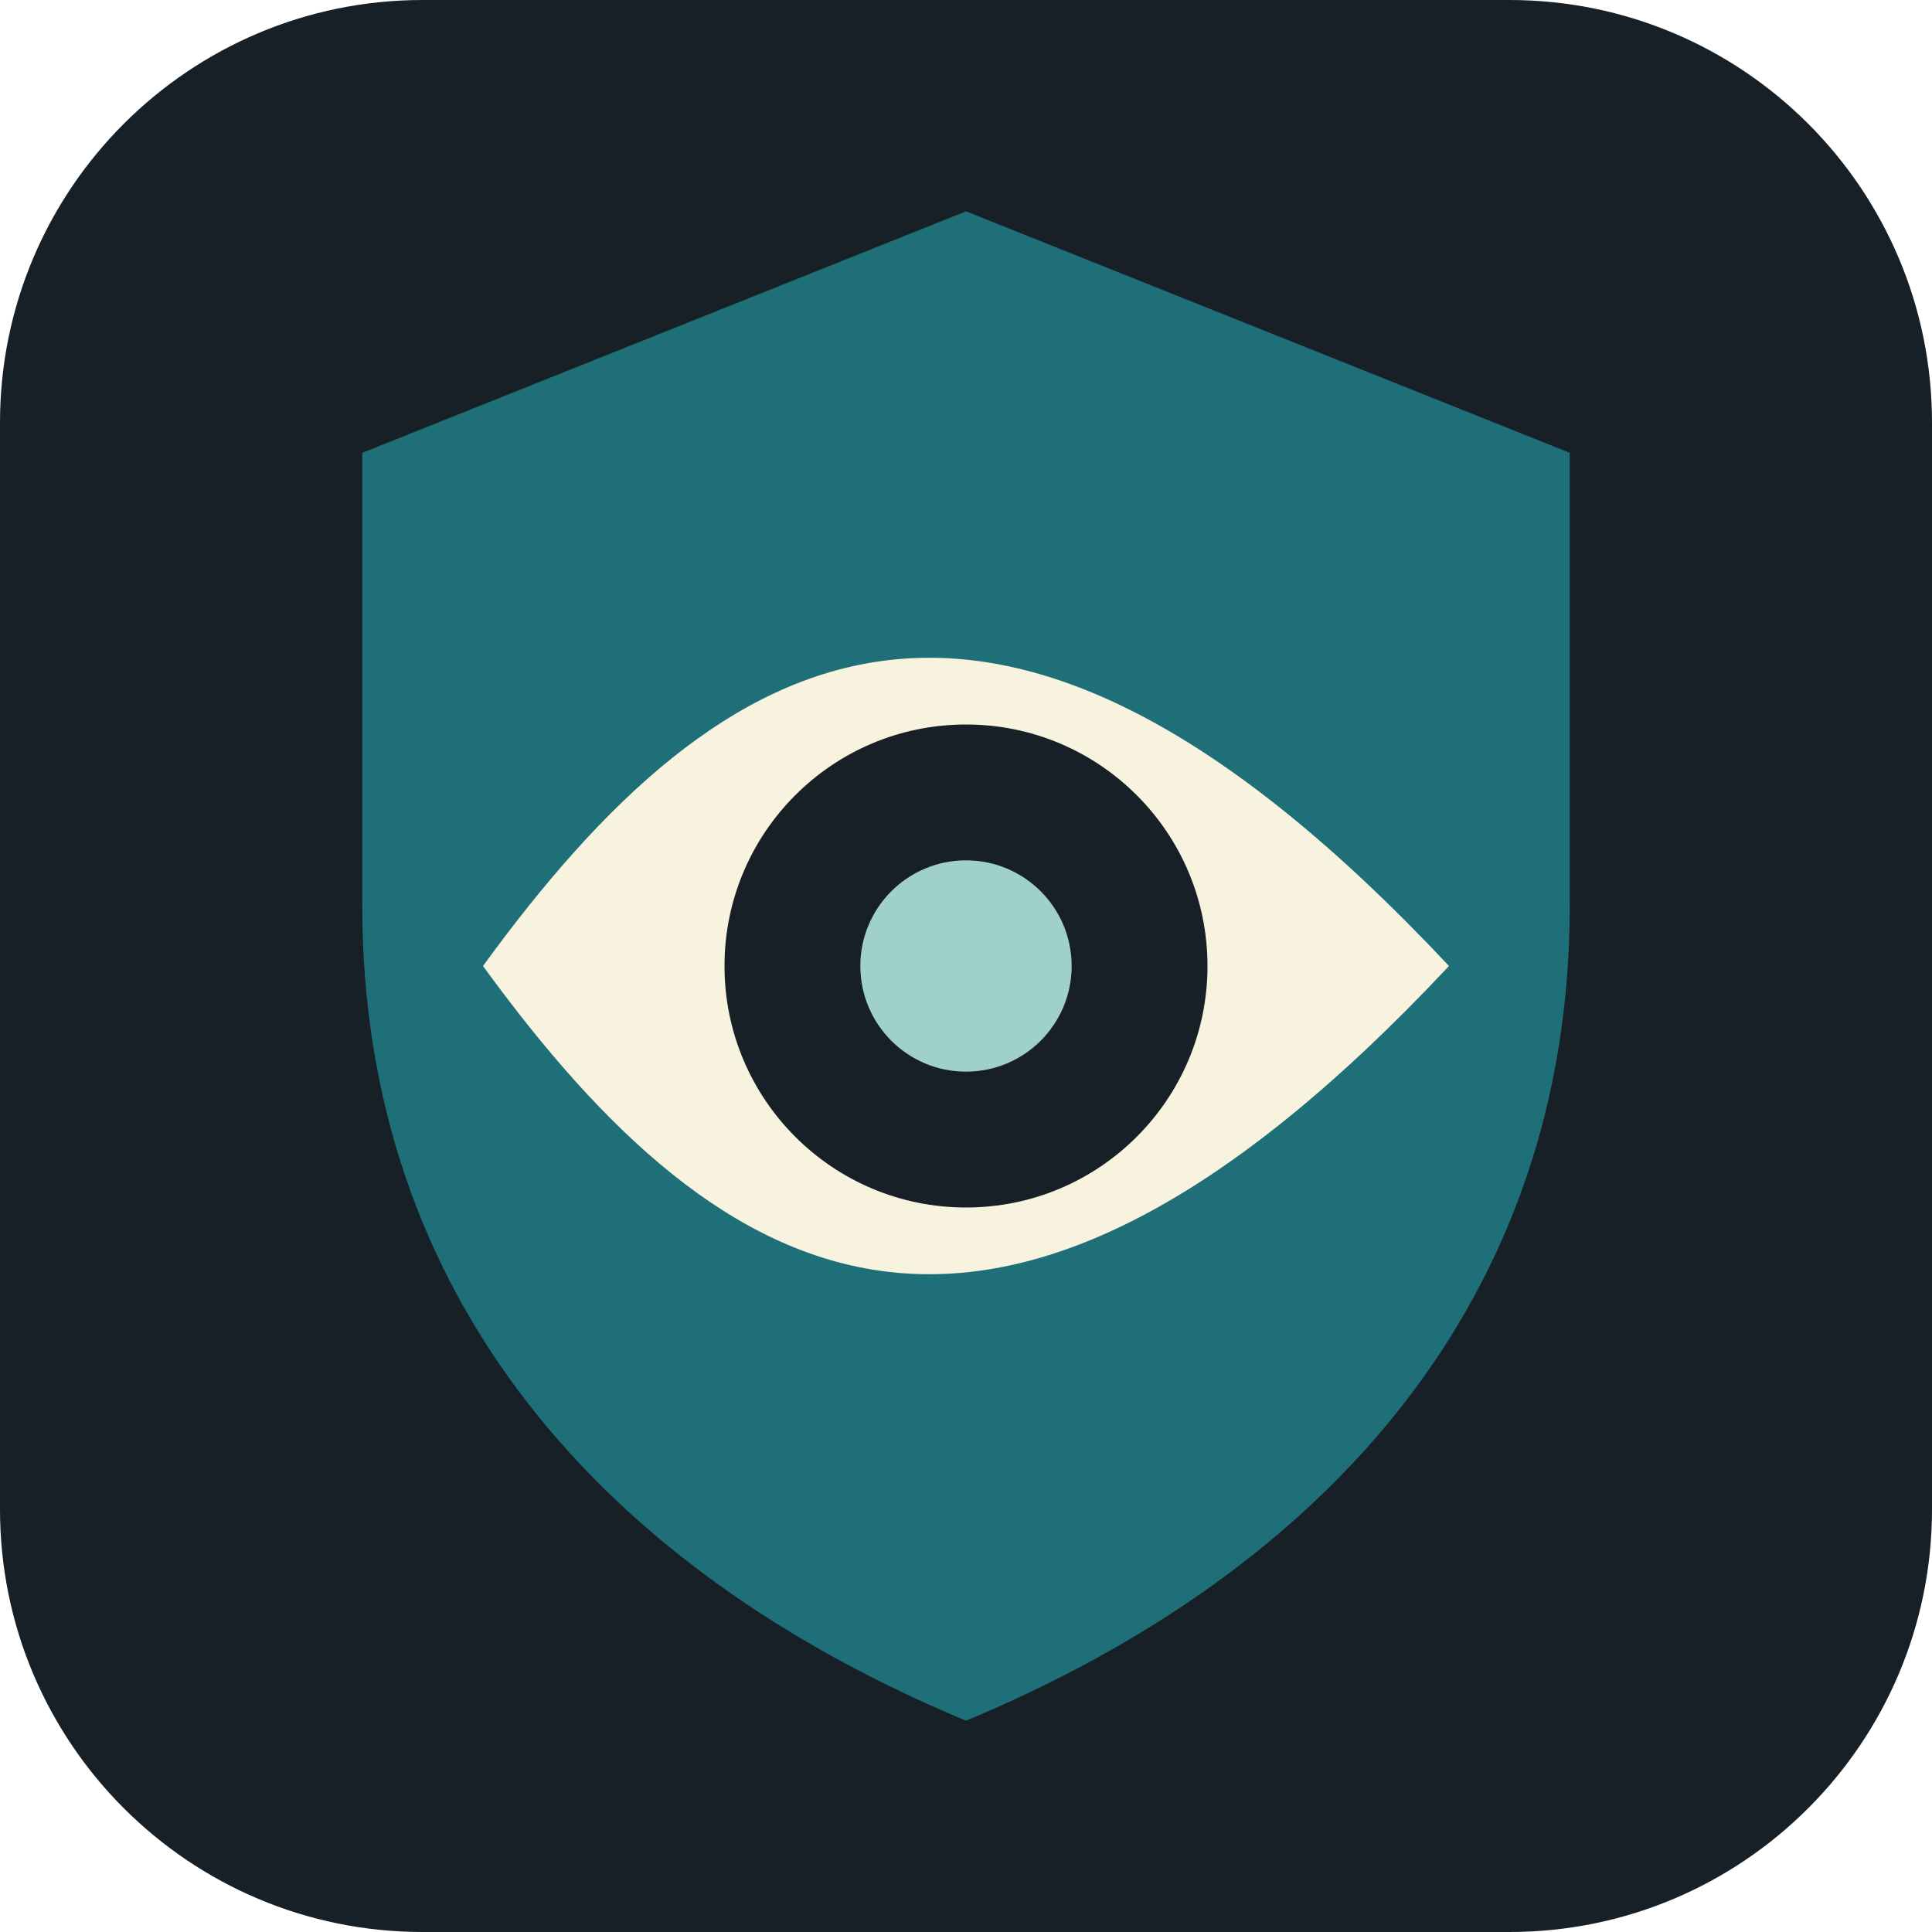
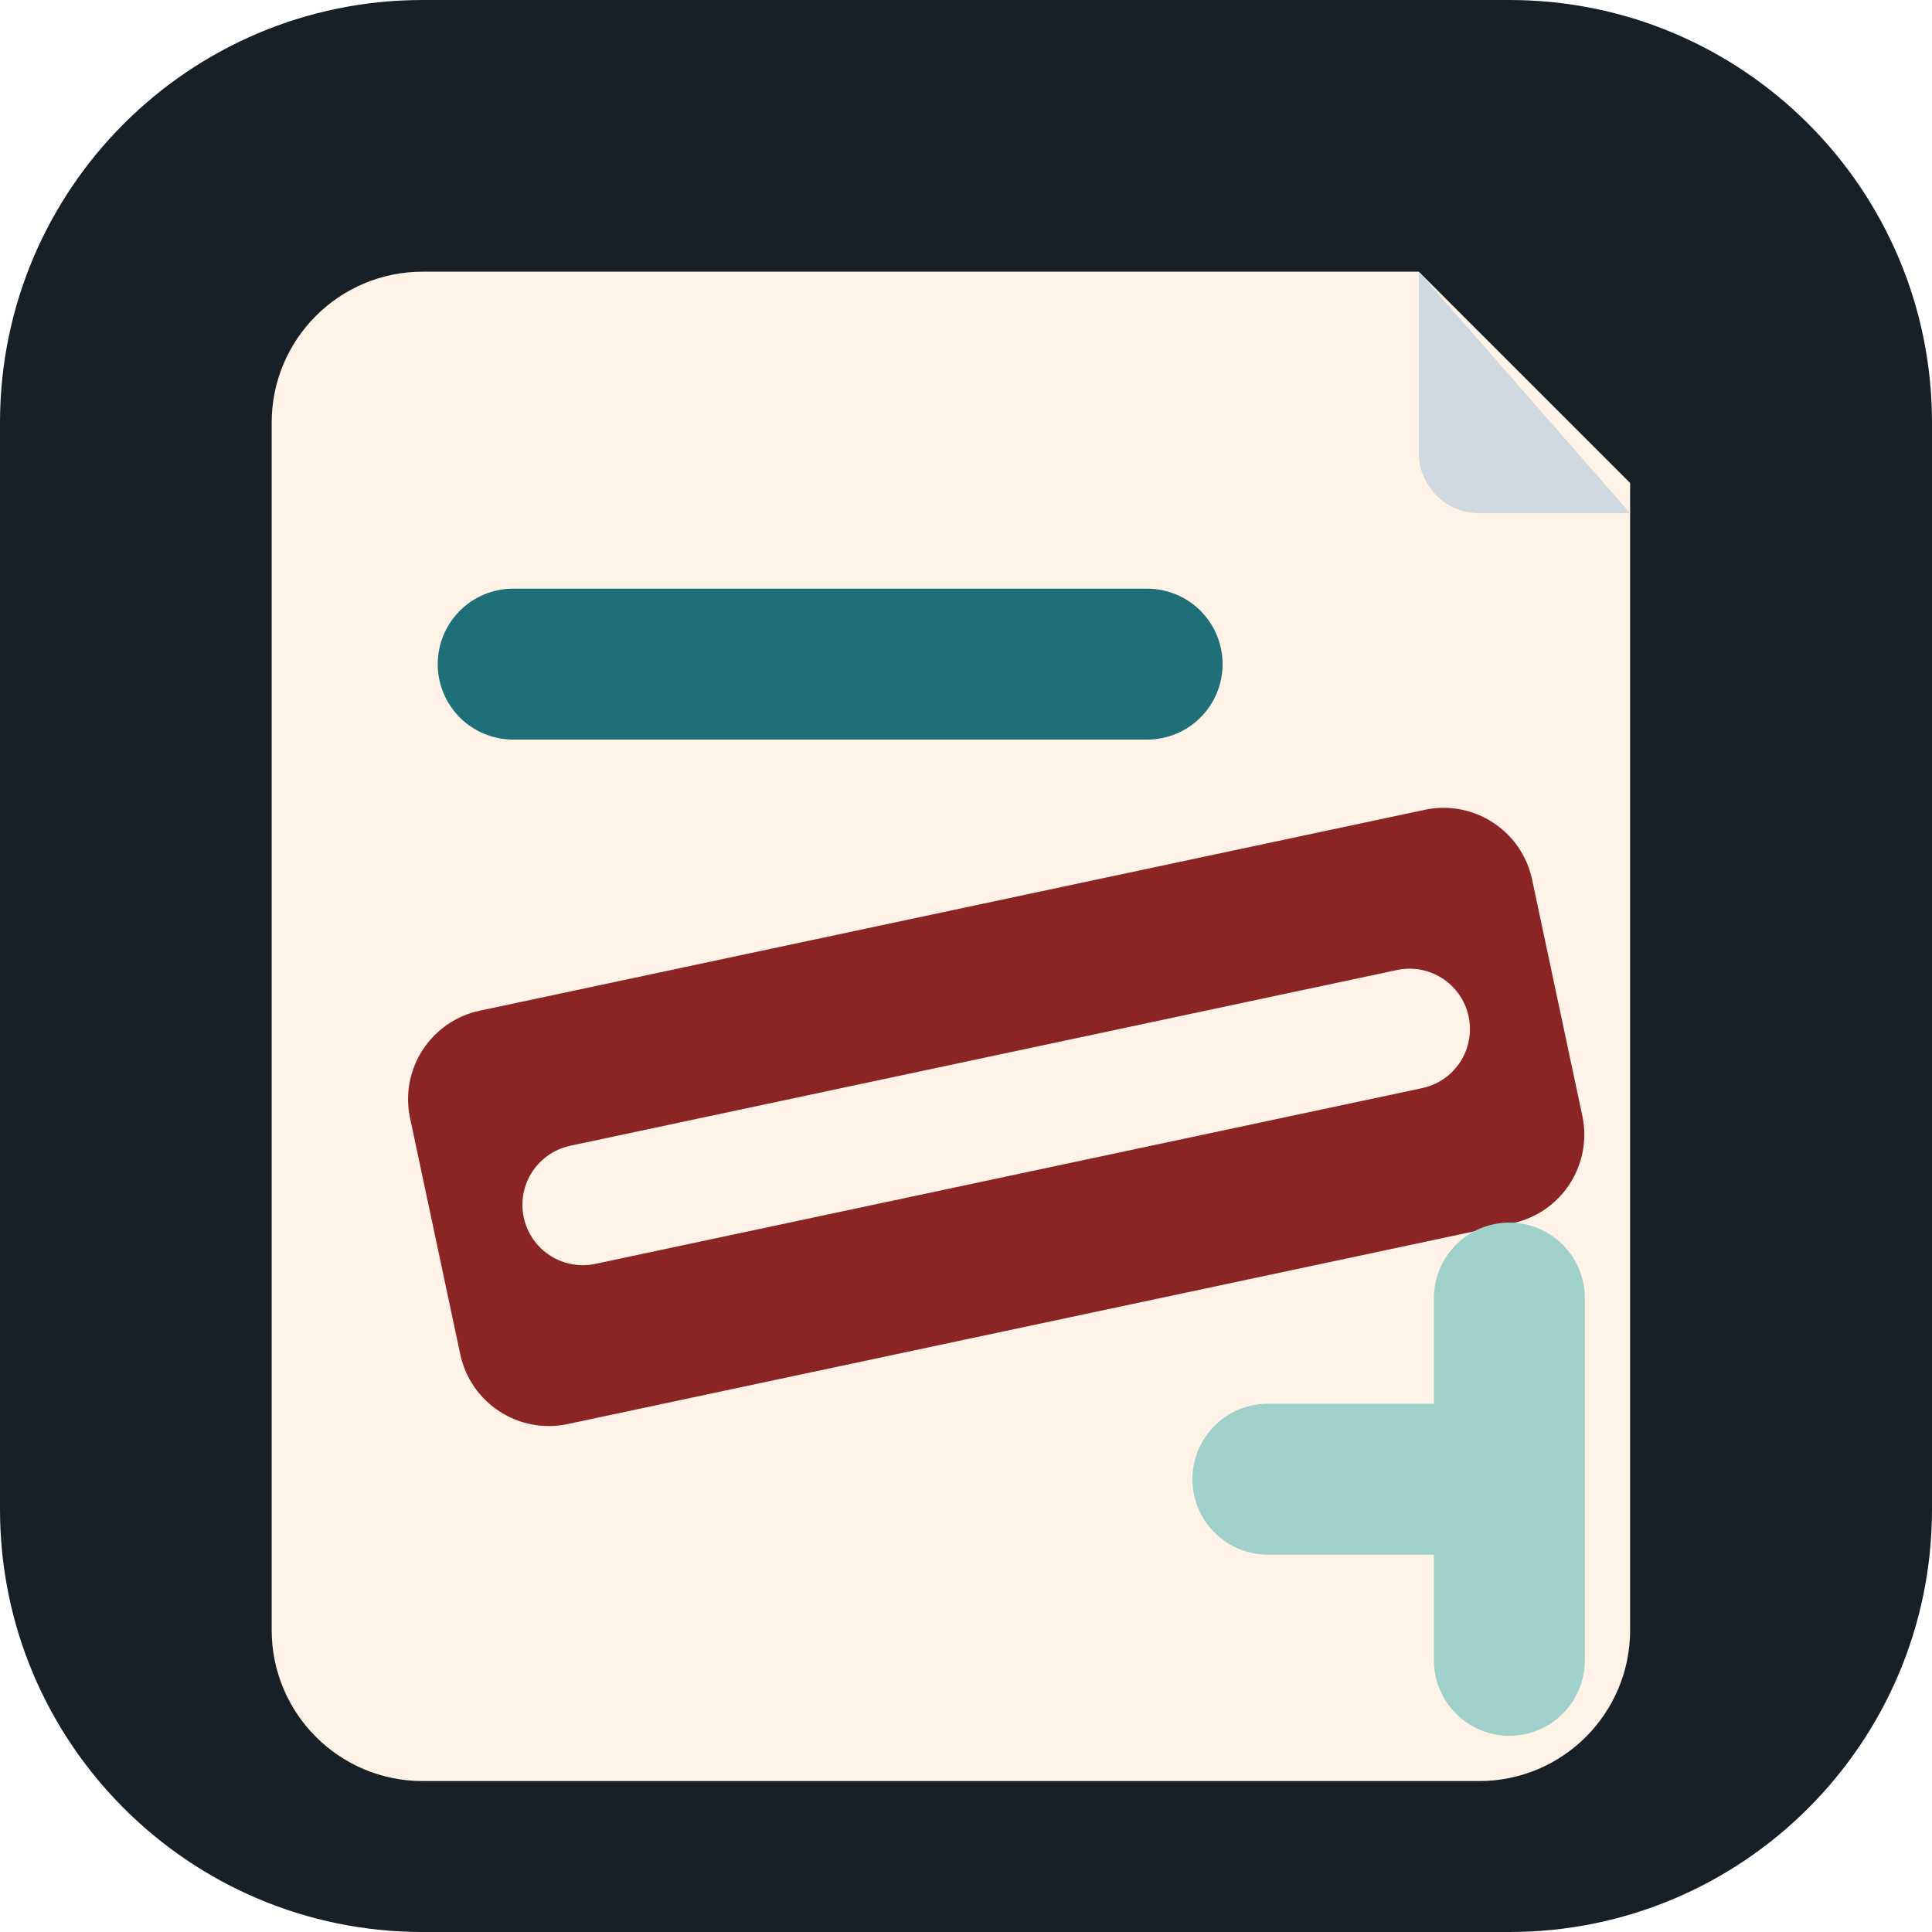
<svg xmlns="http://www.w3.org/2000/svg" viewBox="0 0 64 64">
  <rect width="64" height="64" rx="14" fill="#172026" />
-   <path d="M32 7 52 15v15c0 13-8 22-20 27C20 52 12 43 12 30V15L32 7Z" fill="#1f6f78" />
-   <path d="M16 32c8-11 17-16 32 0-15 16-24 11-32 0Z" fill="#f7f3df" />
-   <circle cx="32" cy="32" r="8" fill="#172026" />
-   <circle cx="32" cy="32" r="3.5" fill="#9fd0ca" />
+   <path d="M14 9h33l7 7v38a5 5 0 0 1-5 5H14a5 5 0 0 1-5-5V14a5 5 0 0 1 5-5Z" fill="#fff3e8" />
+   <path d="M47 9v6a2 2 0 0 0 2 2h5L47 9Z" fill="#cfd9df" />
+   <path d="M17 22h21" stroke="#1f6f78" stroke-width="5" stroke-linecap="round" />
+   <g transform="rotate(-12 33 37)">
+     <rect x="14" y="30" width="38" height="14" rx="3" fill="#8b2525" />
+     <path d="M19 37h28" stroke="#fff3e8" stroke-width="4" stroke-linecap="round" />
+   </g>
+   <path d="M42 49h8M50 43v12" stroke="#9fd0ca" stroke-width="5" stroke-linecap="round" />
</svg>
